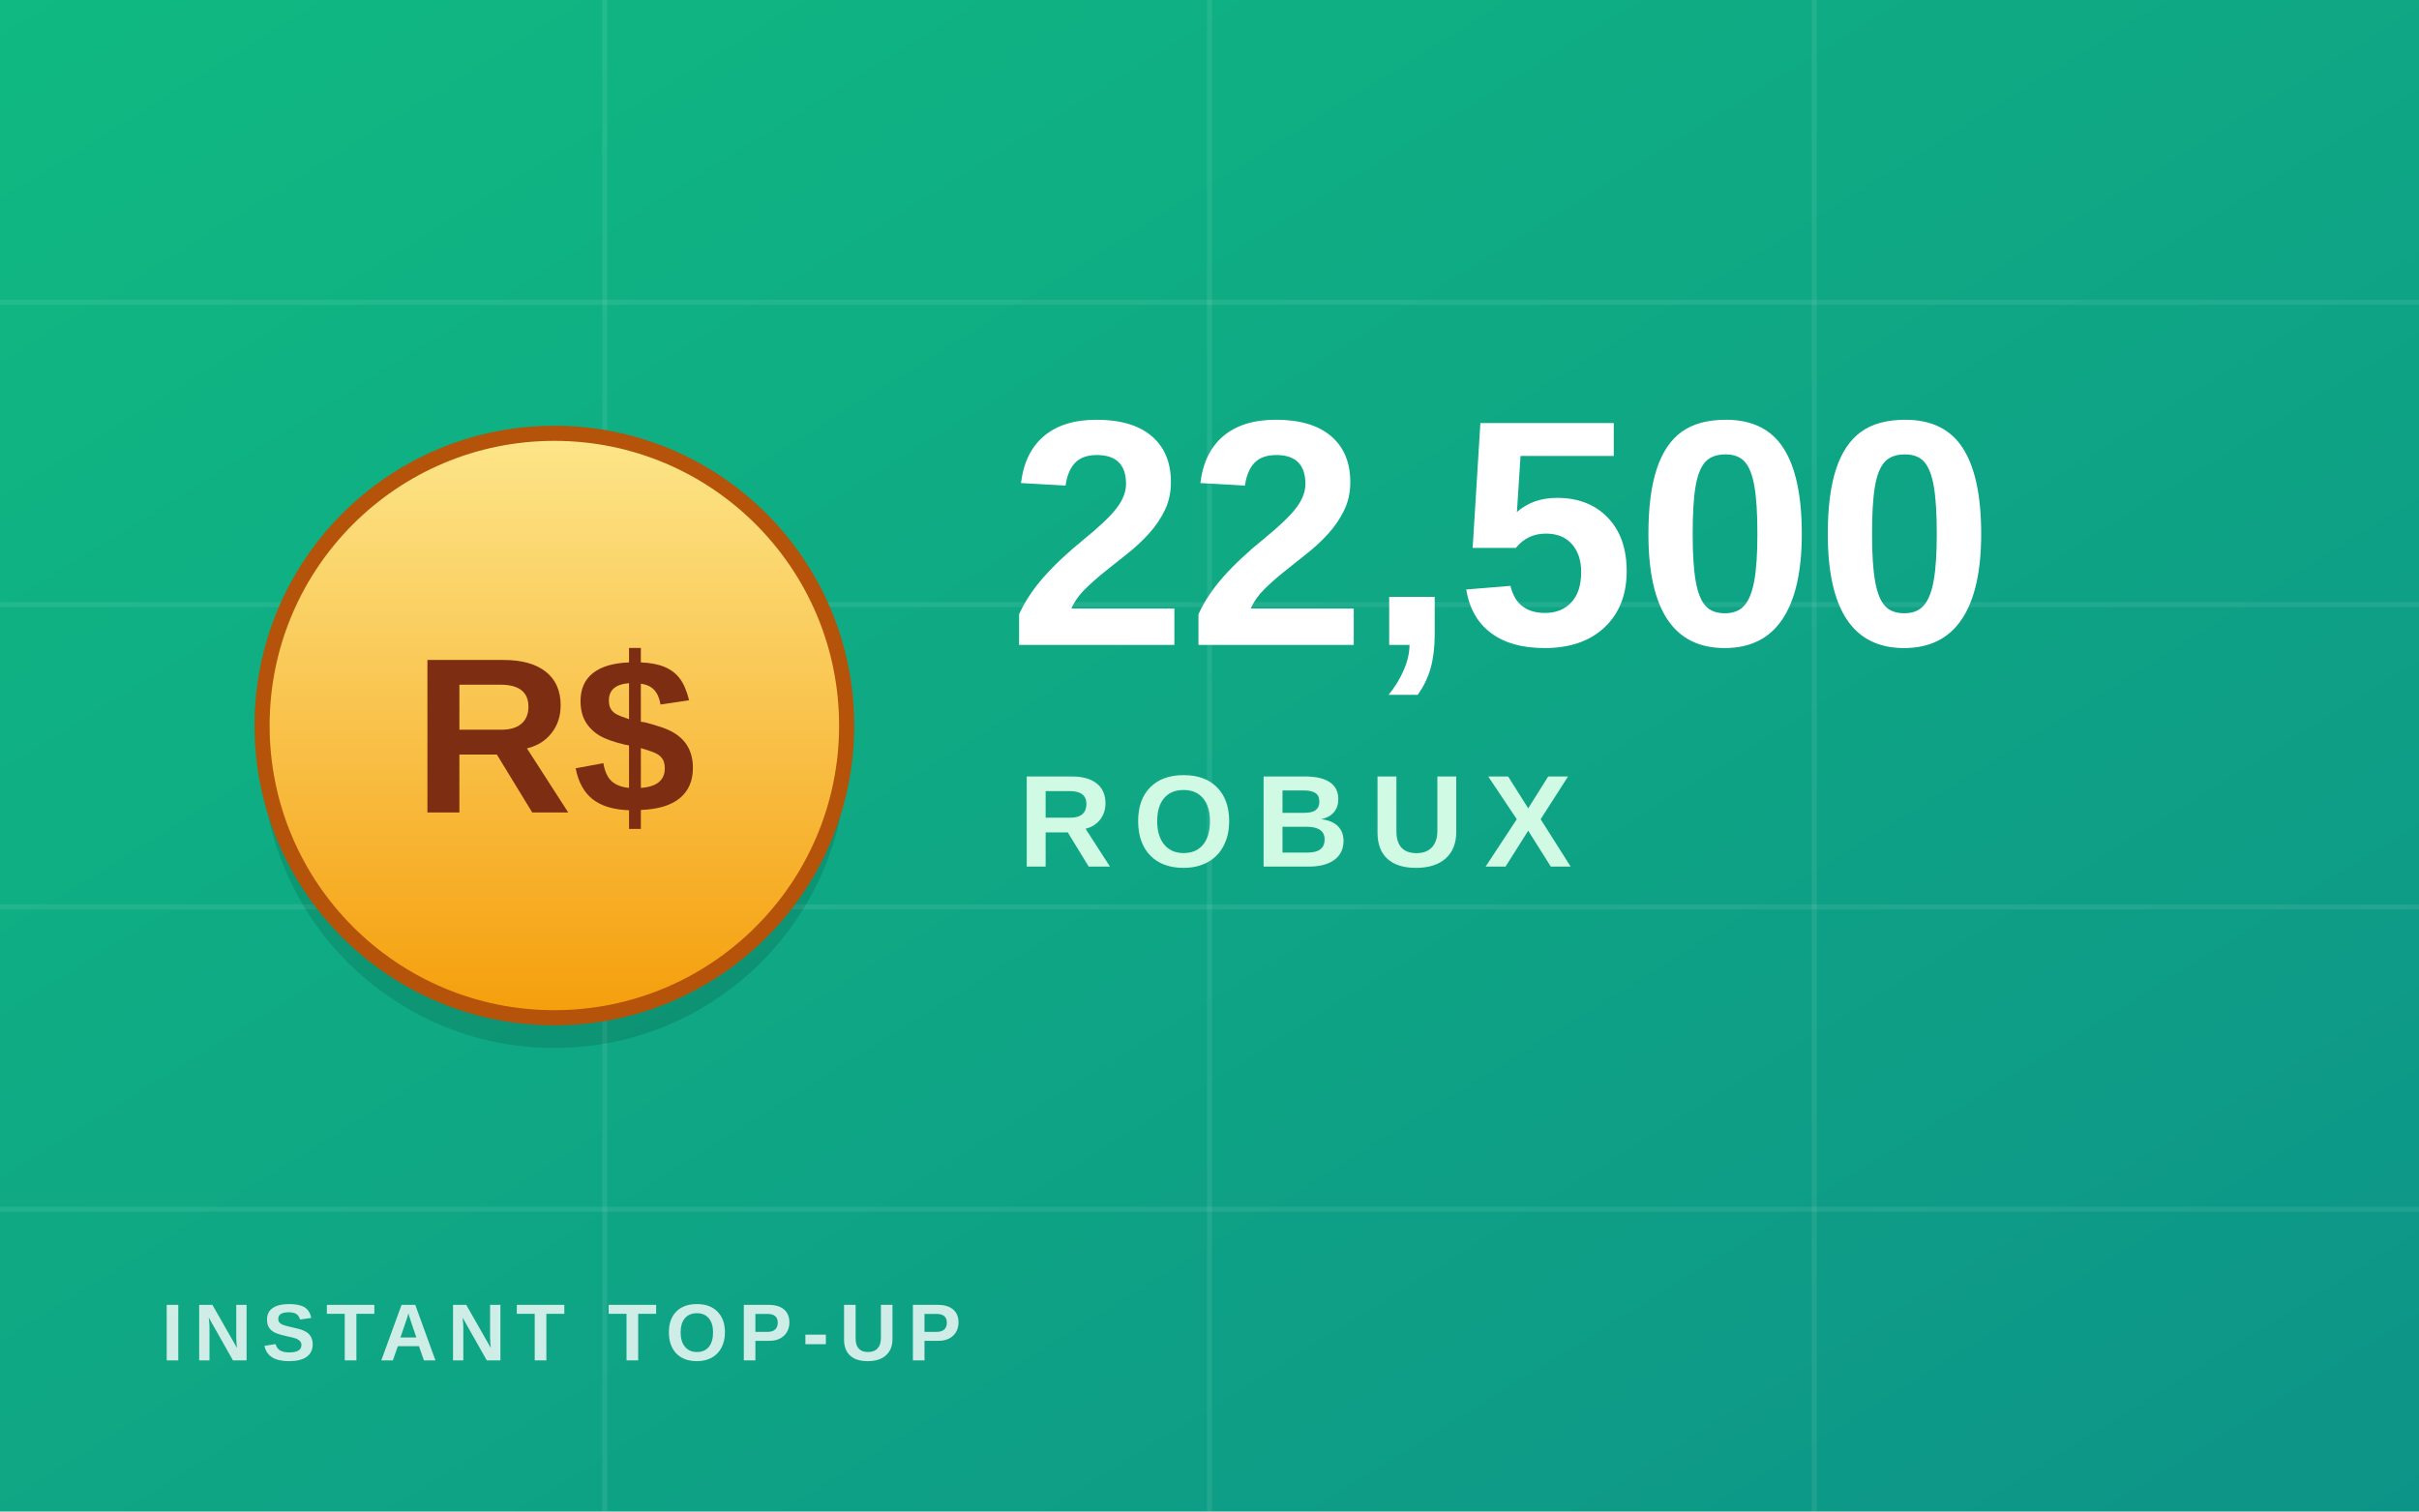
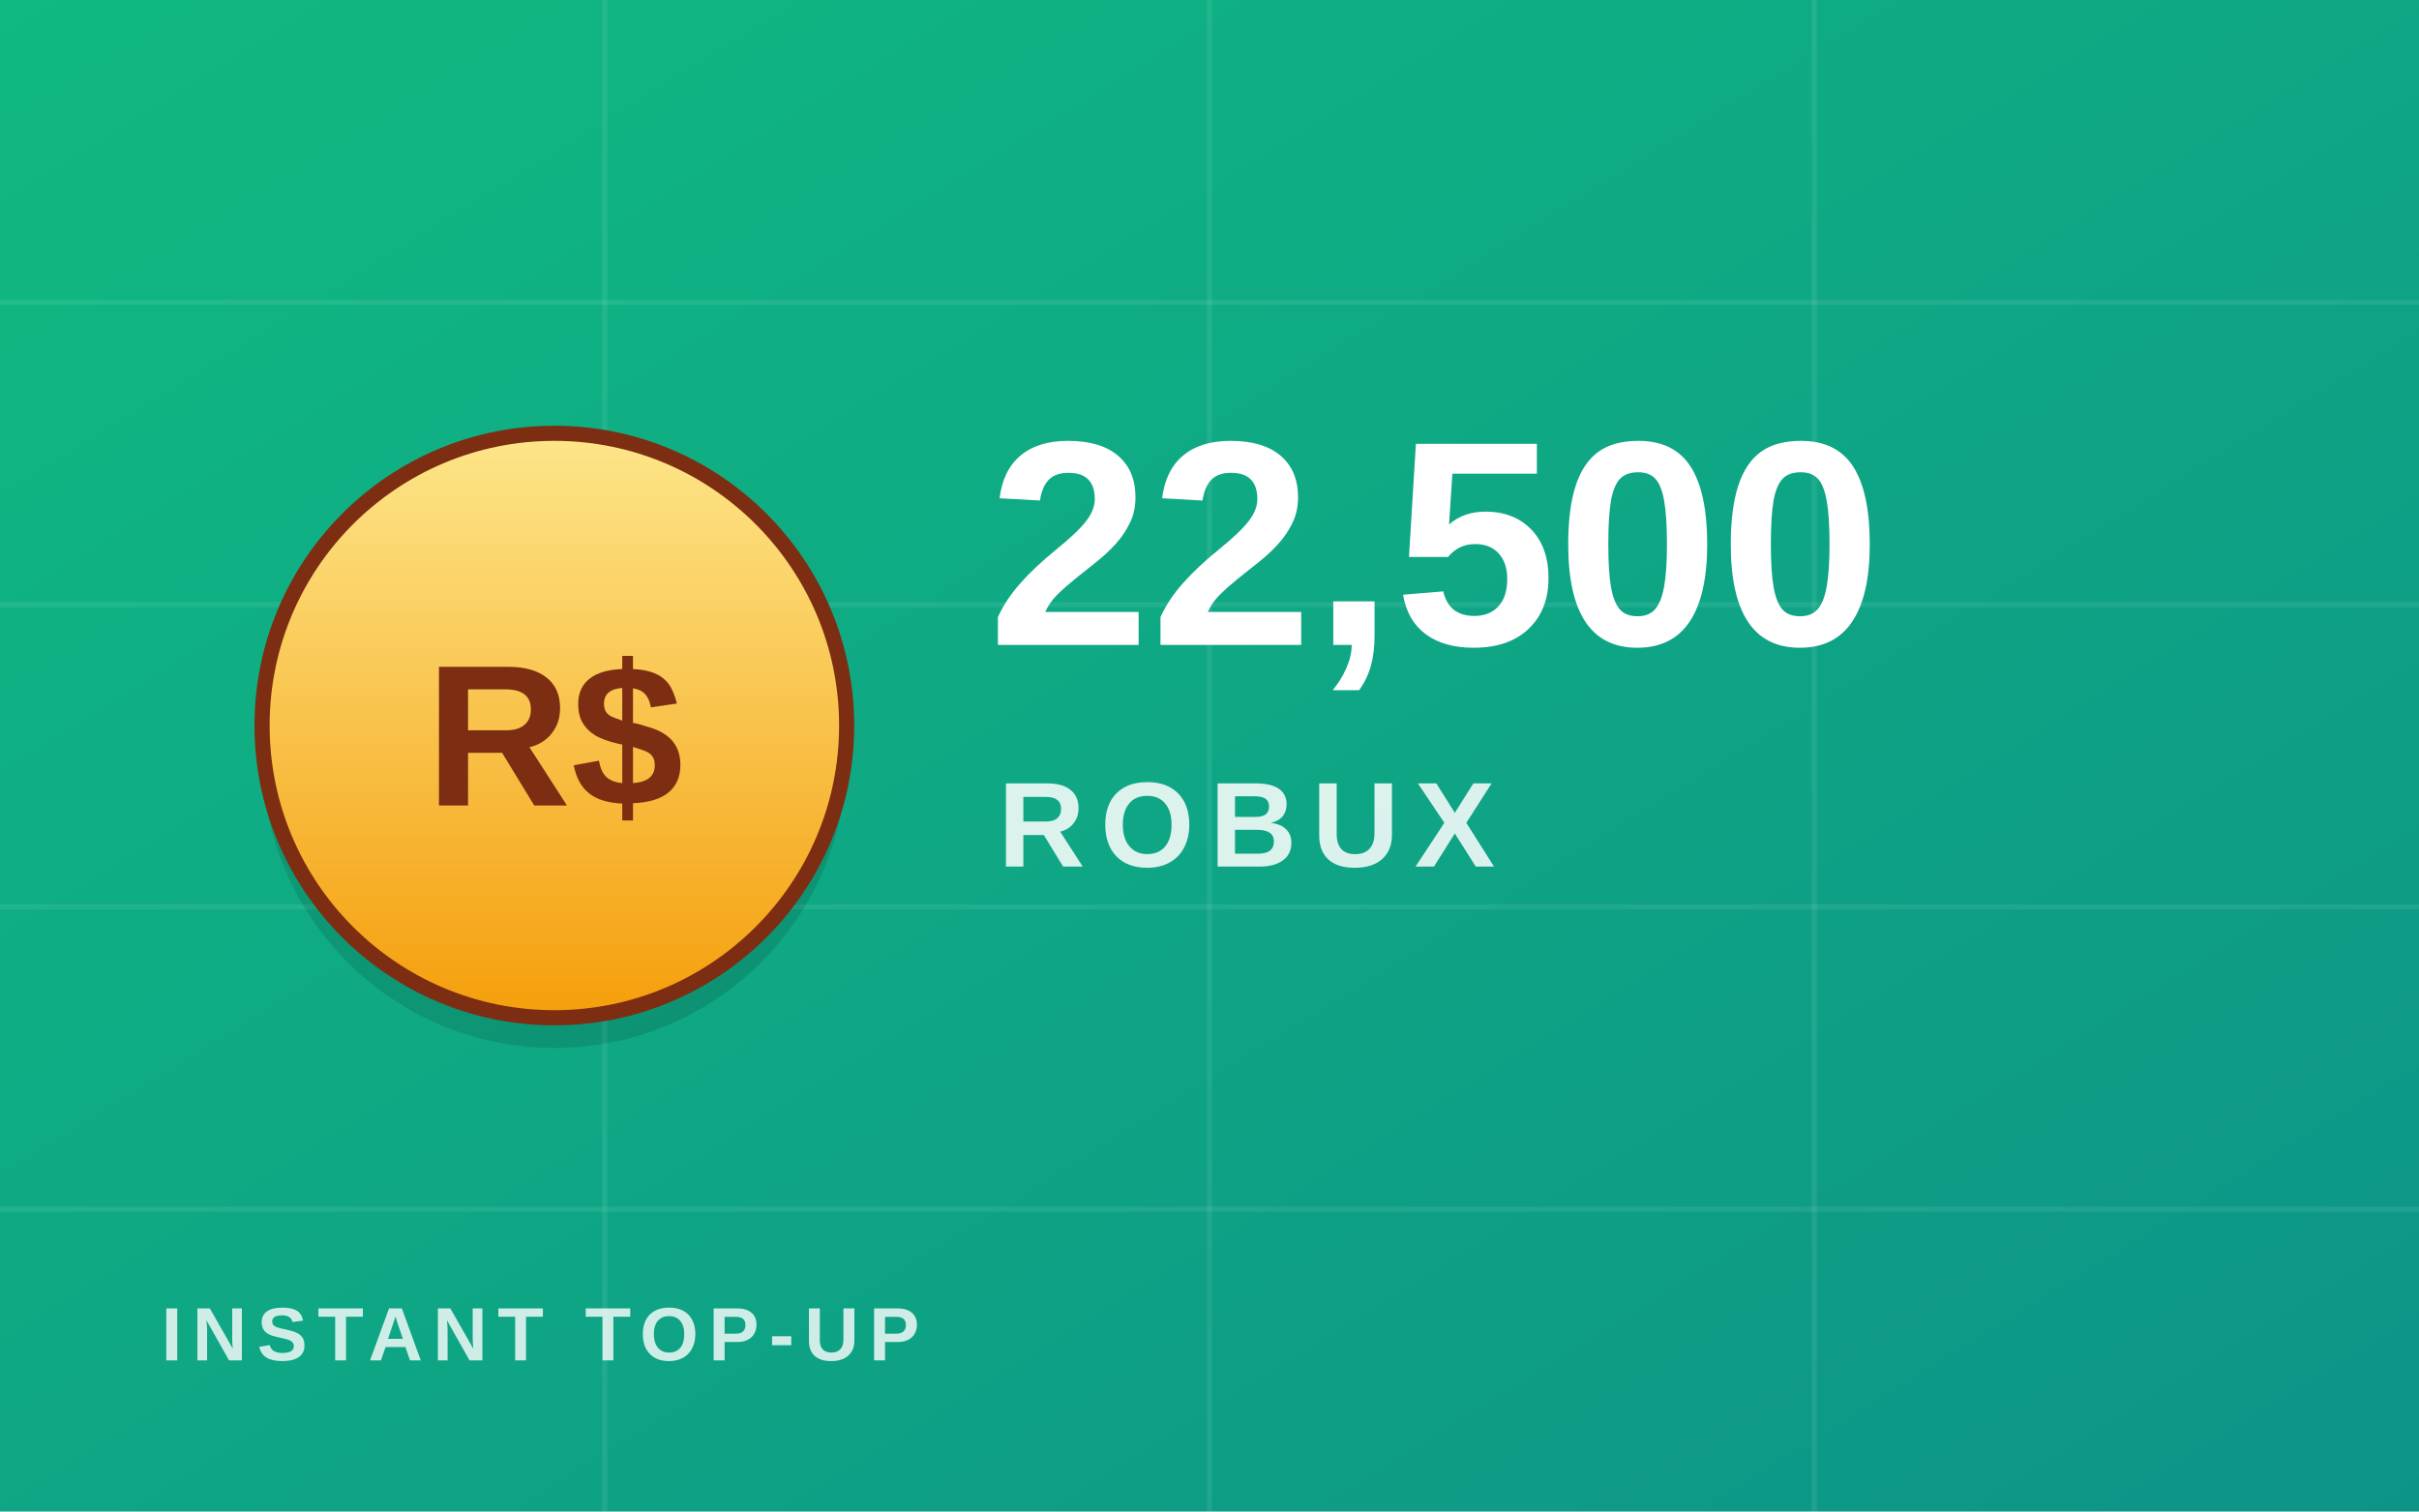
<svg xmlns="http://www.w3.org/2000/svg" viewBox="0 0 480 300" width="480" height="300">
  <defs>
    <linearGradient id="bg" x1="0" y1="0" x2="1" y2="1">
      <stop offset="0" stop-color="#10b981" />
      <stop offset="1" stop-color="#0d9488" />
    </linearGradient>
    <linearGradient id="c" x1="0" y1="0" x2="0" y2="1">
      <stop offset="0" stop-color="#fde68a" />
      <stop offset="1" stop-color="#f59e0b" />
    </linearGradient>
  </defs>
  <rect width="480" height="300" fill="url(#bg)" />
  <g stroke="#fff" stroke-opacity="0.08">
    <path d="M0 60H480M0 120H480M0 180H480M0 240H480" />
    <path d="M120 0V300M240 0V300M360 0V300" />
  </g>
  <circle cx="110" cy="150" r="58" fill="#000" fill-opacity="0.12" />
-   <circle cx="110" cy="144" r="58" fill="url(#c)" stroke="#b45309" stroke-width="3" />
-   <text x="110" y="146" font-family="Arial" font-size="44" font-weight="900" fill="#7c2d12" text-anchor="middle" dominant-baseline="central">R$</text>
-   <text x="200" y="128" font-family="Arial" font-size="64" font-weight="900" fill="#ffffff">22,500</text>
-   <text x="202" y="172" font-family="Arial" font-size="26" font-weight="700" fill="#d1fae5" letter-spacing="4">ROBUX</text>
-   <text x="32" y="270" font-family="Arial" font-size="16" font-weight="700" fill="#ffffff" fill-opacity="0.8" letter-spacing="2">INSTANT TOP-UP</text>
+   <circle cx="110" cy="144" r="58" fill="url(#c)" stroke="#7c2d12" stroke-width="3" />
+   <text x="110" y="146" font-family="Arial" font-size="40" font-weight="900" fill="#7c2d12" text-anchor="middle" dominant-baseline="central">R$</text>
+   <text x="196" y="128" font-family="Arial" font-size="58" font-weight="900" fill="#ffffff">22,500</text>
+   <text x="198" y="172" font-family="Arial" font-size="24" font-weight="700" fill="#ffffff" fill-opacity="0.85" letter-spacing="3">ROBUX</text>
+   <text x="32" y="270" font-family="Arial" font-size="15" font-weight="700" fill="#ffffff" fill-opacity="0.8" letter-spacing="2">INSTANT TOP-UP</text>
</svg>
